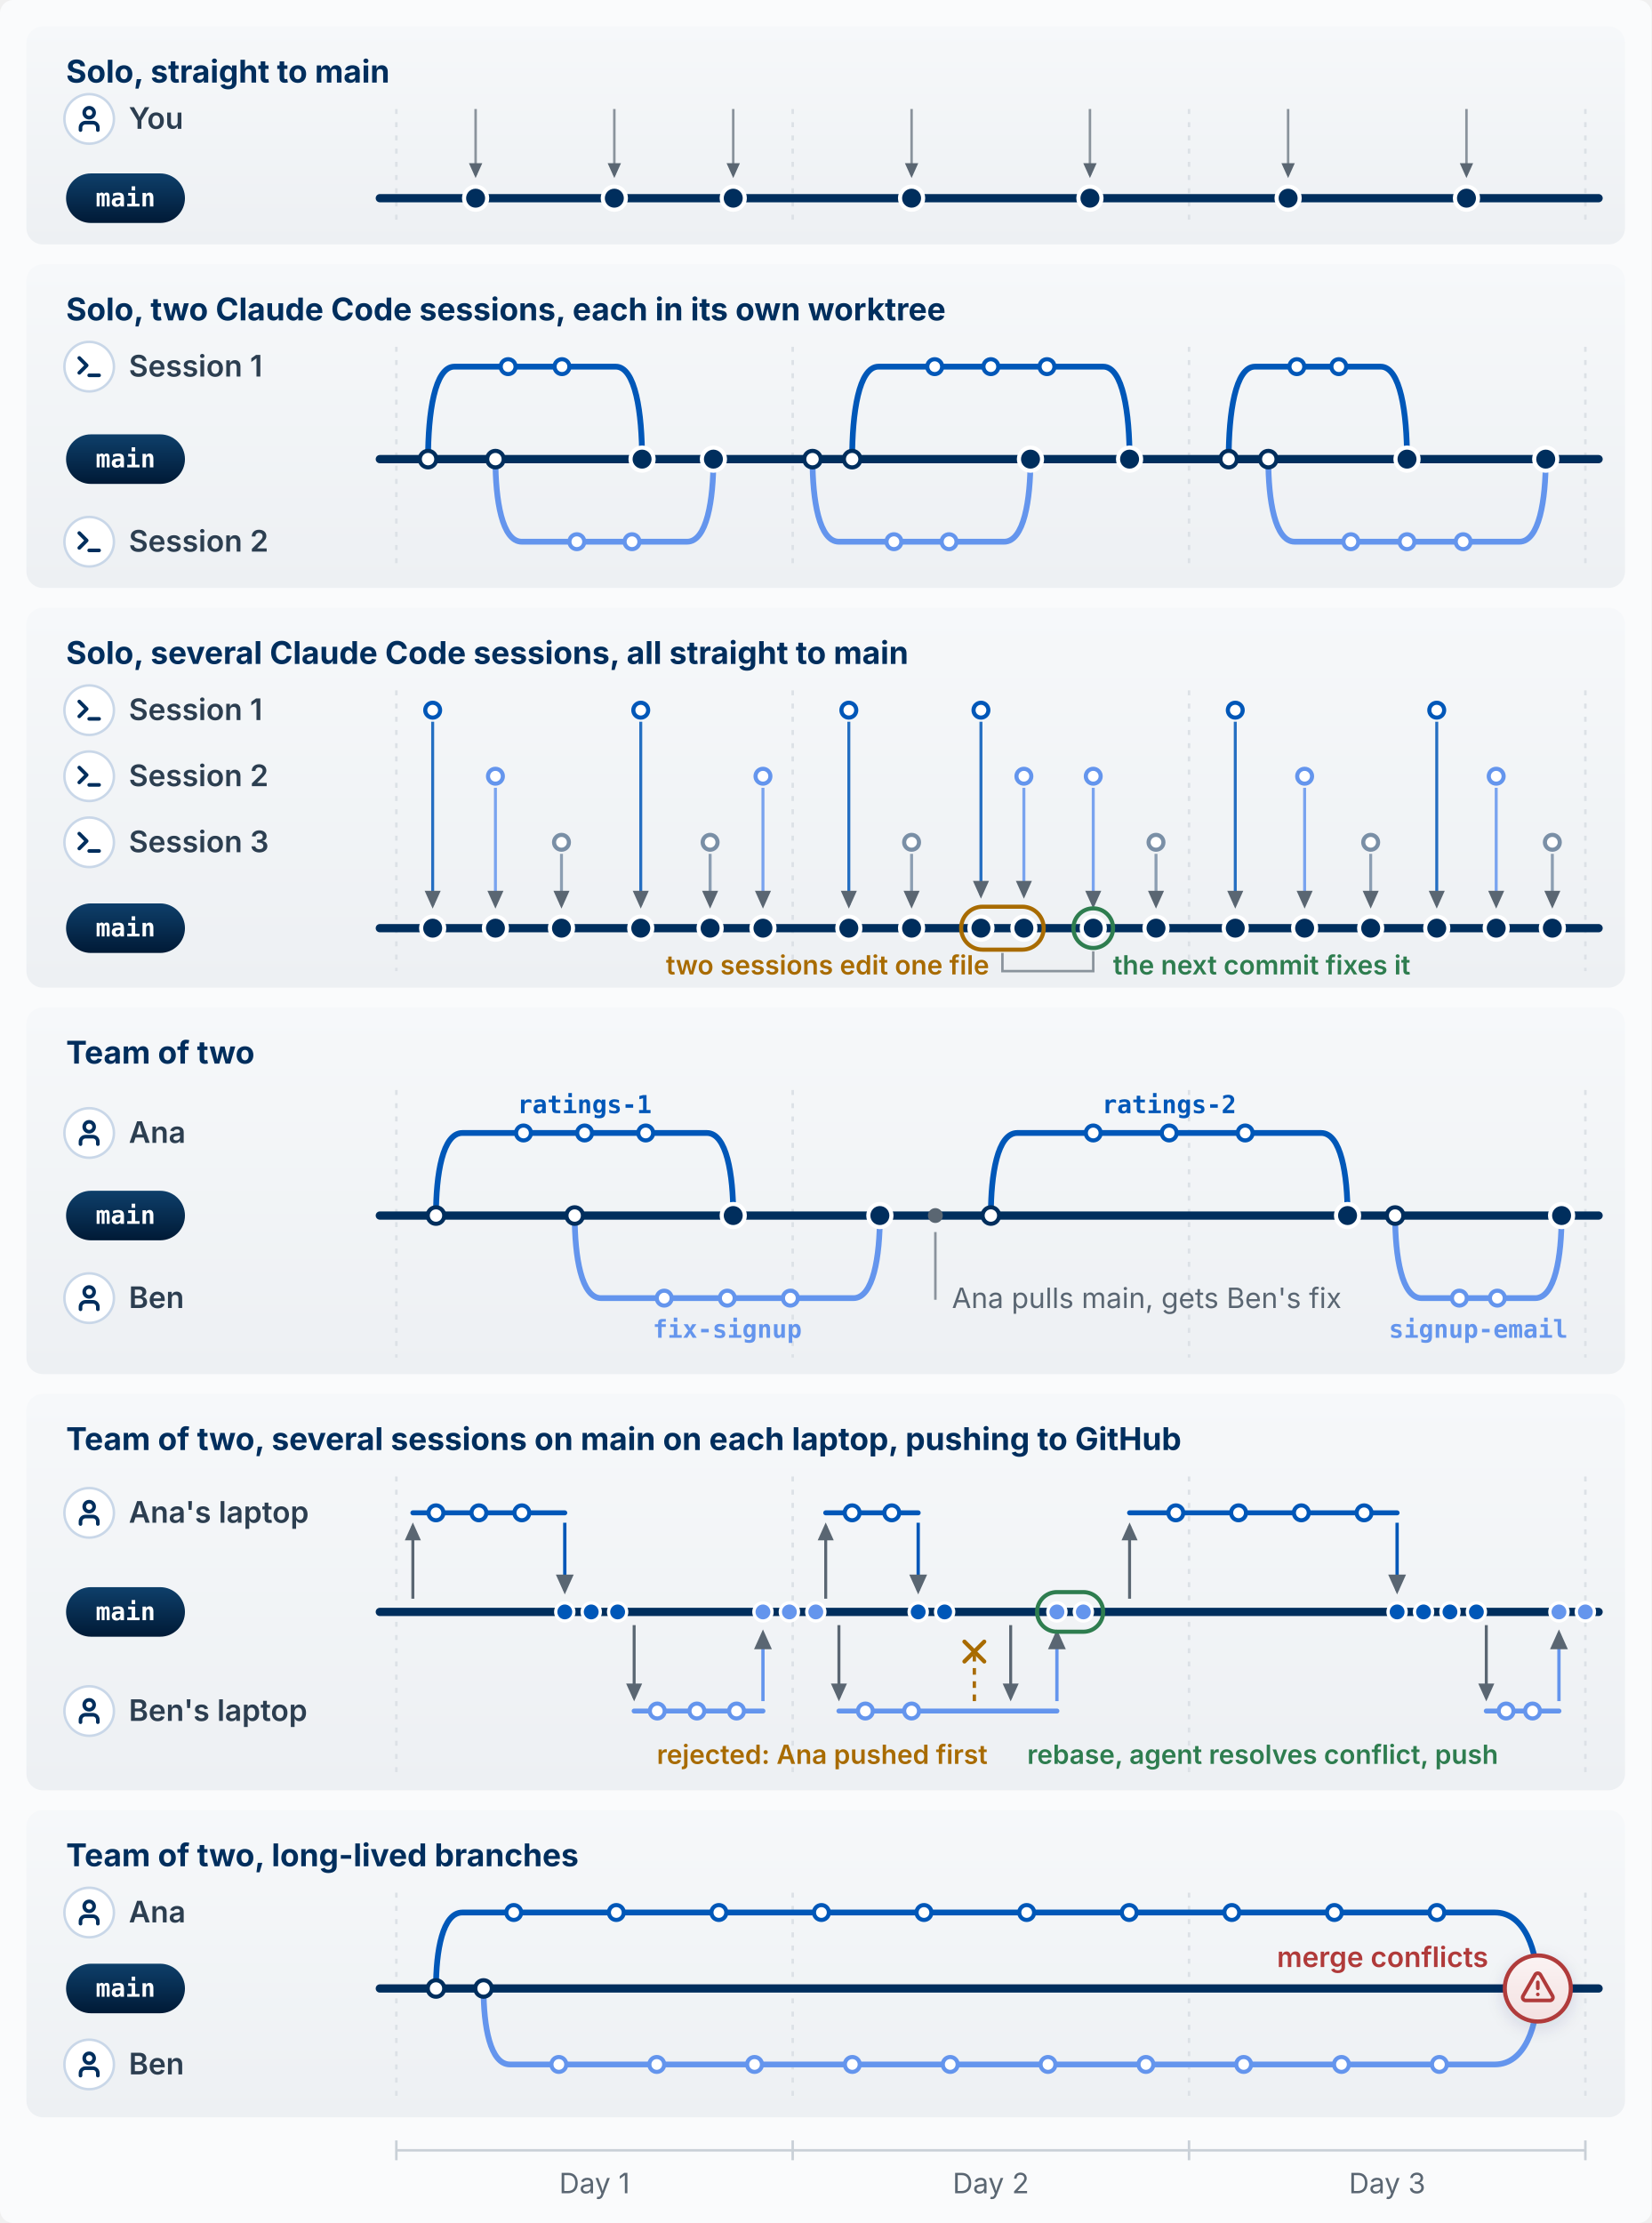
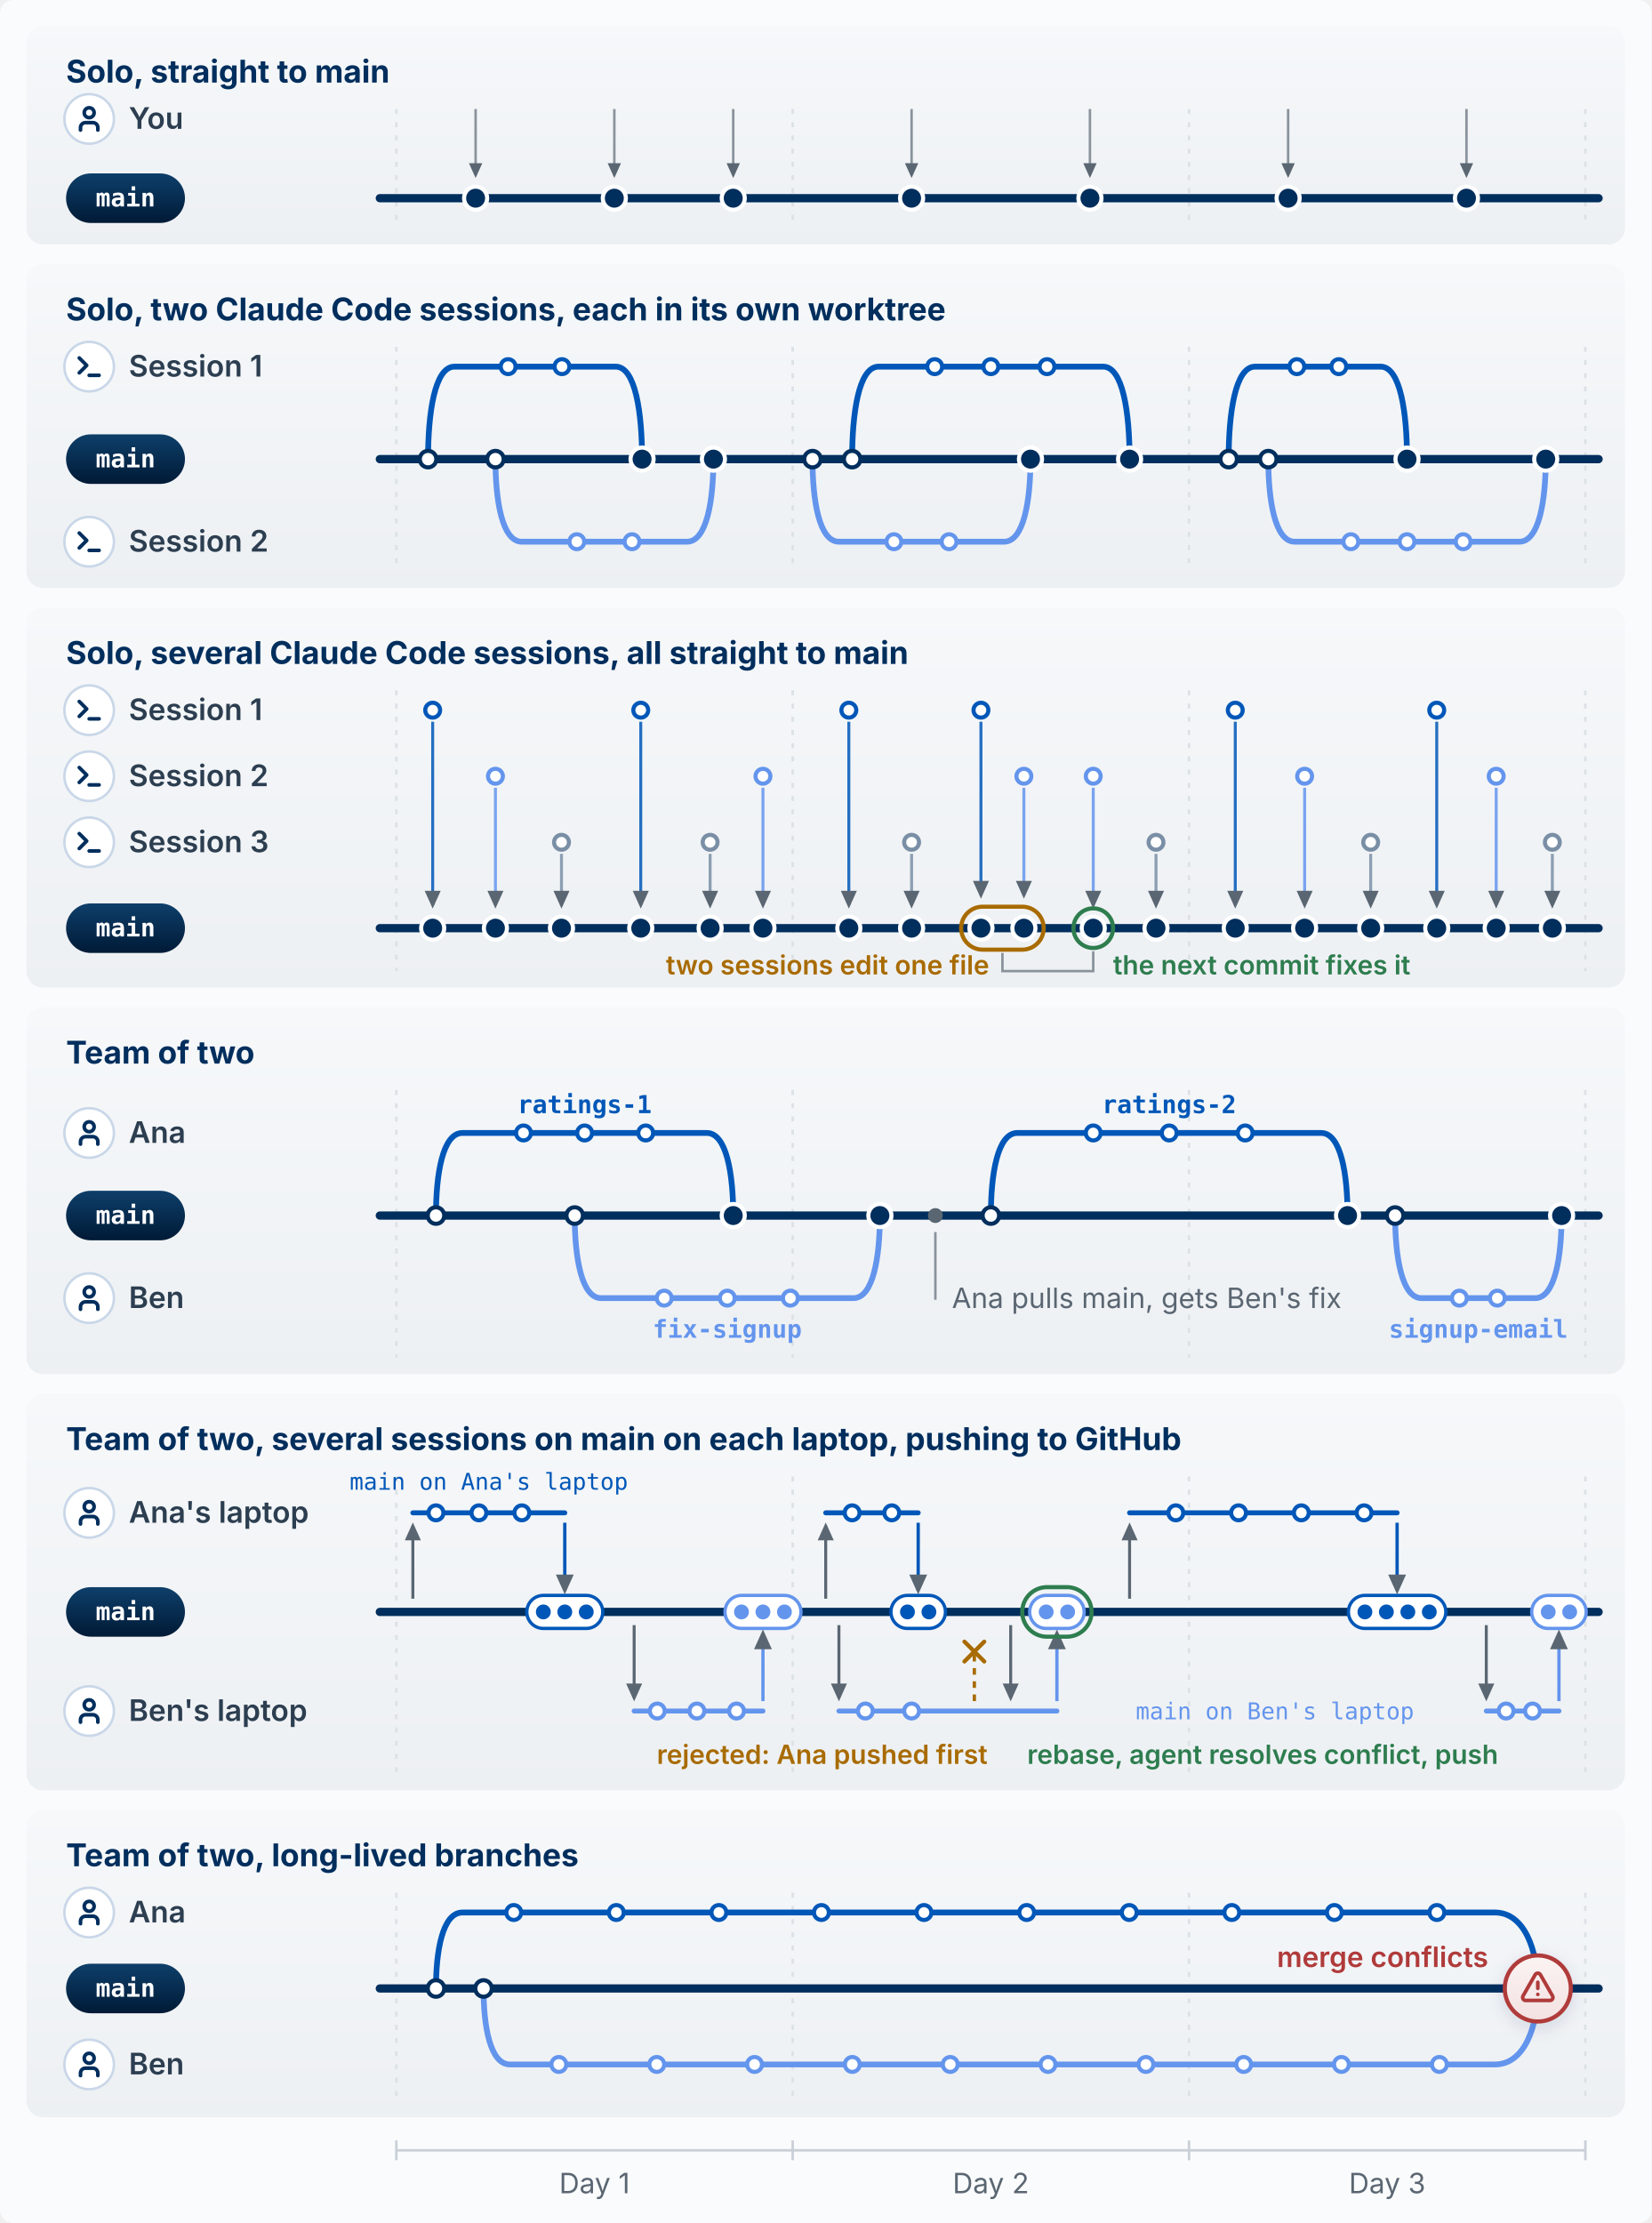
<svg xmlns="http://www.w3.org/2000/svg" viewBox="0 0 1000 1346" role="img" aria-labelledby="tbd-t tbd-d" font-family="Inter, 'Helvetica Neue', Helvetica, Arial, sans-serif">
  <defs>
    <linearGradient id="tbd-panel" x1="0" y1="0" x2="0" y2="1">
      <stop offset="0%" stop-color="#F6F8FA" />
      <stop offset="100%" stop-color="#EDF0F3" />
    </linearGradient>
    <linearGradient id="tbd-navy" x1="0" y1="0" x2="0" y2="1">
      <stop offset="0%" stop-color="#0E3F6A" />
      <stop offset="100%" stop-color="#001A36" />
    </linearGradient>
    <linearGradient id="tbd-red" x1="0" y1="0" x2="0" y2="1">
      <stop offset="0%" stop-color="#FBF3F3" />
      <stop offset="100%" stop-color="#F3E1E1" />
    </linearGradient>
    <filter id="tbd-sh" x="-30%" y="-30%" width="160%" height="170%">
      <feDropShadow dx="0" dy="3" stdDeviation="5" flood-color="#002E5D" flood-opacity="0.13" />
    </filter>
    <marker id="tbd-ah" viewBox="0 0 10 10" refX="8" refY="5" markerWidth="6" markerHeight="6" orient="auto-start-reverse">
      <path d="M0,0.5 L10,5 L0,9.5 z" fill="#5A6672" />
    </marker>
  </defs>
  <rect x="0" y="0" width="1000" height="1346" rx="8" fill="#FAFBFC" />
  <rect x="16" y="16" width="968" height="132" rx="10" fill="url(#tbd-panel)" />
  <rect x="16" y="160" width="968" height="196" rx="10" fill="url(#tbd-panel)" />
  <line x1="240.0" y1="66" x2="240.0" y2="138" stroke="#DCE1E6" stroke-width="1.5" stroke-dasharray="3 5" />
  <line x1="480.0" y1="66" x2="480.0" y2="138" stroke="#DCE1E6" stroke-width="1.5" stroke-dasharray="3 5" />
  <line x1="720.0" y1="66" x2="720.0" y2="138" stroke="#DCE1E6" stroke-width="1.5" stroke-dasharray="3 5" />
  <line x1="960.0" y1="66" x2="960.0" y2="138" stroke="#DCE1E6" stroke-width="1.5" stroke-dasharray="3 5" />
  <line x1="240.0" y1="210" x2="240.0" y2="346" stroke="#DCE1E6" stroke-width="1.5" stroke-dasharray="3 5" />
  <line x1="480.0" y1="210" x2="480.0" y2="346" stroke="#DCE1E6" stroke-width="1.5" stroke-dasharray="3 5" />
  <line x1="720.0" y1="210" x2="720.0" y2="346" stroke="#DCE1E6" stroke-width="1.5" stroke-dasharray="3 5" />
  <line x1="960.0" y1="210" x2="960.0" y2="346" stroke="#DCE1E6" stroke-width="1.5" stroke-dasharray="3 5" />
  <text x="40" y="50" font-size="19" font-weight="700" fill="#002E5D">Solo, straight to main</text>
  <rect x="40" y="105" width="72" height="30" rx="15" fill="url(#tbd-navy)" />
  <text x="76" y="125" font-size="15" font-weight="600" text-anchor="middle" font-family="Menlo, Consolas, monospace" fill="#FFFFFF">main</text>
  <line x1="230" y1="120" x2="968" y2="120" stroke="#002E5D" stroke-width="5" stroke-linecap="round" />
  <circle cx="54" cy="72" r="15" fill="#FFFFFF" stroke="#C9D7E8" stroke-width="1.5" />
  <g transform="translate(45,63) scale(0.75)" fill="none" stroke="#002E5D" stroke-width="2.93" stroke-linecap="round" stroke-linejoin="round">
    <path d="M19 21v-2a4 4 0 0 0-4-4H9a4 4 0 0 0-4 4v2" />
    <circle cx="12" cy="7" r="4" />
  </g>
  <text x="78" y="78" font-size="18" font-weight="600" fill="#2C3E50">You</text>
  <path d="M288.0 66 V106" fill="none" stroke="#8A939C" stroke-width="1.5" marker-end="url(#tbd-ah)" />
  <circle cx="288.0" cy="120" r="7" fill="#002E5D" stroke="#FFFFFF" stroke-width="2.5" />
  <path d="M372.0 66 V106" fill="none" stroke="#8A939C" stroke-width="1.5" marker-end="url(#tbd-ah)" />
  <circle cx="372.0" cy="120" r="7" fill="#002E5D" stroke="#FFFFFF" stroke-width="2.5" />
  <path d="M444.0 66 V106" fill="none" stroke="#8A939C" stroke-width="1.5" marker-end="url(#tbd-ah)" />
  <circle cx="444.0" cy="120" r="7" fill="#002E5D" stroke="#FFFFFF" stroke-width="2.5" />
  <path d="M552.0 66 V106" fill="none" stroke="#8A939C" stroke-width="1.5" marker-end="url(#tbd-ah)" />
  <circle cx="552.0" cy="120" r="7" fill="#002E5D" stroke="#FFFFFF" stroke-width="2.5" />
  <path d="M660.0 66 V106" fill="none" stroke="#8A939C" stroke-width="1.5" marker-end="url(#tbd-ah)" />
  <circle cx="660.0" cy="120" r="7" fill="#002E5D" stroke="#FFFFFF" stroke-width="2.5" />
  <path d="M780.0 66 V106" fill="none" stroke="#8A939C" stroke-width="1.5" marker-end="url(#tbd-ah)" />
  <circle cx="780.0" cy="120" r="7" fill="#002E5D" stroke="#FFFFFF" stroke-width="2.5" />
  <path d="M888.0 66 V106" fill="none" stroke="#8A939C" stroke-width="1.5" marker-end="url(#tbd-ah)" />
  <circle cx="888.0" cy="120" r="7" fill="#002E5D" stroke="#FFFFFF" stroke-width="2.5" />
  <text x="40" y="194" font-size="19" font-weight="700" fill="#002E5D">Solo, two Claude Code sessions, each in its own worktree</text>
  <rect x="40" y="263" width="72" height="30" rx="15" fill="url(#tbd-navy)" />
  <text x="76" y="283" font-size="15" font-weight="600" text-anchor="middle" font-family="Menlo, Consolas, monospace" fill="#FFFFFF">main</text>
  <line x1="230" y1="278" x2="968" y2="278" stroke="#002E5D" stroke-width="5" stroke-linecap="round" />
  <circle cx="54" cy="222" r="15" fill="#FFFFFF" stroke="#C9D7E8" stroke-width="1.5" />
  <g transform="translate(45,213) scale(0.75)" fill="none" stroke="#002E5D" stroke-width="2.93" stroke-linecap="round" stroke-linejoin="round">
    <polyline points="4 17 10 11 4 5" />
    <line x1="12" x2="20" y1="19" y2="19" />
  </g>
  <text x="78" y="228" font-size="18" font-weight="600" fill="#2C3E50">Session 1</text>
  <circle cx="54" cy="328" r="15" fill="#FFFFFF" stroke="#C9D7E8" stroke-width="1.5" />
  <g transform="translate(45,319) scale(0.75)" fill="none" stroke="#002E5D" stroke-width="2.93" stroke-linecap="round" stroke-linejoin="round">
    <polyline points="4 17 10 11 4 5" />
    <line x1="12" x2="20" y1="19" y2="19" />
  </g>
  <text x="78" y="334" font-size="18" font-weight="600" fill="#2C3E50">Session 2</text>
  <path d="M259.2 278 C259.2 250.0 263.2 222 275.2 222 H372.8 C384.8 222 388.8 250.0 388.8 278" fill="none" stroke="#0057B8" stroke-width="3.5" stroke-linecap="round" />
  <circle cx="307.7" cy="222" r="4.5" fill="#FFFFFF" stroke="#0057B8" stroke-width="2.5" />
  <circle cx="340.3" cy="222" r="4.5" fill="#FFFFFF" stroke="#0057B8" stroke-width="2.5" />
  <circle cx="259.2" cy="278" r="5" fill="#FFFFFF" stroke="#002E5D" stroke-width="2.5" />
  <path d="M516.0 278 C516.0 250.0 520.0 222 532.0 222 H668.0 C680.0 222 684.0 250.0 684.0 278" fill="none" stroke="#0057B8" stroke-width="3.5" stroke-linecap="round" />
  <circle cx="566.0" cy="222" r="4.5" fill="#FFFFFF" stroke="#0057B8" stroke-width="2.5" />
  <circle cx="600.0" cy="222" r="4.5" fill="#FFFFFF" stroke="#0057B8" stroke-width="2.5" />
  <circle cx="634.0" cy="222" r="4.5" fill="#FFFFFF" stroke="#0057B8" stroke-width="2.5" />
  <circle cx="516.0" cy="278" r="5" fill="#FFFFFF" stroke="#002E5D" stroke-width="2.5" />
  <path d="M744.0 278 C744.0 250.0 748.0 222 760.0 222 H836.0 C848.0 222 852.0 250.0 852.0 278" fill="none" stroke="#0057B8" stroke-width="3.5" stroke-linecap="round" />
  <circle cx="785.3" cy="222" r="4.5" fill="#FFFFFF" stroke="#0057B8" stroke-width="2.5" />
  <circle cx="810.7" cy="222" r="4.5" fill="#FFFFFF" stroke="#0057B8" stroke-width="2.5" />
  <circle cx="744.0" cy="278" r="5" fill="#FFFFFF" stroke="#002E5D" stroke-width="2.5" />
  <path d="M300.0 278 C300.0 303.0 304.0 328 316.0 328 H416.0 C428.0 328 432.0 303.0 432.0 278" fill="none" stroke="#6495ED" stroke-width="3.5" stroke-linecap="round" />
  <circle cx="349.3" cy="328" r="4.5" fill="#FFFFFF" stroke="#6495ED" stroke-width="2.5" />
  <circle cx="382.7" cy="328" r="4.5" fill="#FFFFFF" stroke="#6495ED" stroke-width="2.5" />
  <circle cx="300.0" cy="278" r="5" fill="#FFFFFF" stroke="#002E5D" stroke-width="2.5" />
  <path d="M492.0 278 C492.0 303.0 496.0 328 508.0 328 H608.0 C620.0 328 624.0 303.0 624.0 278" fill="none" stroke="#6495ED" stroke-width="3.5" stroke-linecap="round" />
  <circle cx="541.3" cy="328" r="4.5" fill="#FFFFFF" stroke="#6495ED" stroke-width="2.5" />
  <circle cx="574.7" cy="328" r="4.5" fill="#FFFFFF" stroke="#6495ED" stroke-width="2.5" />
  <circle cx="492.0" cy="278" r="5" fill="#FFFFFF" stroke="#002E5D" stroke-width="2.5" />
  <path d="M768.0 278 C768.0 303.0 772.0 328 784.0 328 H920.0 C932.0 328 936.0 303.0 936.0 278" fill="none" stroke="#6495ED" stroke-width="3.5" stroke-linecap="round" />
  <circle cx="818.0" cy="328" r="4.5" fill="#FFFFFF" stroke="#6495ED" stroke-width="2.5" />
  <circle cx="852.0" cy="328" r="4.5" fill="#FFFFFF" stroke="#6495ED" stroke-width="2.5" />
  <circle cx="886.0" cy="328" r="4.5" fill="#FFFFFF" stroke="#6495ED" stroke-width="2.5" />
  <circle cx="768.0" cy="278" r="5" fill="#FFFFFF" stroke="#002E5D" stroke-width="2.5" />
  <circle cx="388.8" cy="278" r="7" fill="#002E5D" stroke="#FFFFFF" stroke-width="2.5" />
  <circle cx="684.0" cy="278" r="7" fill="#002E5D" stroke="#FFFFFF" stroke-width="2.5" />
  <circle cx="852.0" cy="278" r="7" fill="#002E5D" stroke="#FFFFFF" stroke-width="2.5" />
  <circle cx="432.0" cy="278" r="7" fill="#002E5D" stroke="#FFFFFF" stroke-width="2.5" />
  <circle cx="624.0" cy="278" r="7" fill="#002E5D" stroke="#FFFFFF" stroke-width="2.5" />
  <circle cx="936.0" cy="278" r="7" fill="#002E5D" stroke="#FFFFFF" stroke-width="2.5" />
  <rect x="16" y="368" width="968" height="230" rx="10" fill="url(#tbd-panel)" />
  <line x1="240.0" y1="418" x2="240.0" y2="588" stroke="#DCE1E6" stroke-width="1.5" stroke-dasharray="3 5" />
  <line x1="480.0" y1="418" x2="480.0" y2="588" stroke="#DCE1E6" stroke-width="1.5" stroke-dasharray="3 5" />
  <line x1="720.0" y1="418" x2="720.0" y2="588" stroke="#DCE1E6" stroke-width="1.5" stroke-dasharray="3 5" />
  <line x1="960.0" y1="418" x2="960.0" y2="588" stroke="#DCE1E6" stroke-width="1.5" stroke-dasharray="3 5" />
  <text x="40" y="402" font-size="19" font-weight="700" fill="#002E5D">Solo, several Claude Code sessions, all straight to main</text>
  <rect x="40" y="547" width="72" height="30" rx="15" fill="url(#tbd-navy)" />
  <text x="76" y="567" font-size="15" font-weight="600" text-anchor="middle" font-family="Menlo, Consolas, monospace" fill="#FFFFFF">main</text>
  <line x1="230" y1="562" x2="968" y2="562" stroke="#002E5D" stroke-width="5" stroke-linecap="round" />
  <circle cx="54" cy="430" r="15" fill="#FFFFFF" stroke="#C9D7E8" stroke-width="1.5" />
  <g transform="translate(45,421) scale(0.75)" fill="none" stroke="#002E5D" stroke-width="2.93" stroke-linecap="round" stroke-linejoin="round">
    <polyline points="4 17 10 11 4 5" />
    <line x1="12" x2="20" y1="19" y2="19" />
  </g>
  <text x="78" y="436" font-size="18" font-weight="600" fill="#2C3E50">Session 1</text>
  <circle cx="54" cy="470" r="15" fill="#FFFFFF" stroke="#C9D7E8" stroke-width="1.5" />
  <g transform="translate(45,461) scale(0.75)" fill="none" stroke="#002E5D" stroke-width="2.93" stroke-linecap="round" stroke-linejoin="round">
    <polyline points="4 17 10 11 4 5" />
    <line x1="12" x2="20" y1="19" y2="19" />
  </g>
  <text x="78" y="476" font-size="18" font-weight="600" fill="#2C3E50">Session 2</text>
  <circle cx="54" cy="510" r="15" fill="#FFFFFF" stroke="#C9D7E8" stroke-width="1.5" />
  <g transform="translate(45,501) scale(0.75)" fill="none" stroke="#002E5D" stroke-width="2.93" stroke-linecap="round" stroke-linejoin="round">
    <polyline points="4 17 10 11 4 5" />
    <line x1="12" x2="20" y1="19" y2="19" />
  </g>
  <text x="78" y="516" font-size="18" font-weight="600" fill="#2C3E50">Session 3</text>
  <circle cx="262.0" cy="430" r="4.5" fill="#FFFFFF" stroke="#0057B8" stroke-width="2.5" />
  <path d="M262.0 437 L262.0 548" fill="none" stroke="#0057B8" stroke-width="1.8" stroke-opacity="0.85" marker-end="url(#tbd-ah)" />
  <circle cx="300.0" cy="470" r="4.5" fill="#FFFFFF" stroke="#6495ED" stroke-width="2.5" />
  <path d="M300.0 477 L300.0 548" fill="none" stroke="#6495ED" stroke-width="1.8" stroke-opacity="0.85" marker-end="url(#tbd-ah)" />
  <circle cx="340.0" cy="510" r="4.5" fill="#FFFFFF" stroke="#7A8FA6" stroke-width="2.5" />
  <path d="M340.0 517 L340.0 548" fill="none" stroke="#7A8FA6" stroke-width="1.8" stroke-opacity="0.85" marker-end="url(#tbd-ah)" />
  <circle cx="388.0" cy="430" r="4.5" fill="#FFFFFF" stroke="#0057B8" stroke-width="2.5" />
  <path d="M388.0 437 L388.0 548" fill="none" stroke="#0057B8" stroke-width="1.8" stroke-opacity="0.85" marker-end="url(#tbd-ah)" />
  <circle cx="430.0" cy="510" r="4.5" fill="#FFFFFF" stroke="#7A8FA6" stroke-width="2.5" />
  <path d="M430.0 517 L430.0 548" fill="none" stroke="#7A8FA6" stroke-width="1.8" stroke-opacity="0.85" marker-end="url(#tbd-ah)" />
  <circle cx="462.0" cy="470" r="4.5" fill="#FFFFFF" stroke="#6495ED" stroke-width="2.5" />
  <path d="M462.0 477 L462.0 548" fill="none" stroke="#6495ED" stroke-width="1.8" stroke-opacity="0.85" marker-end="url(#tbd-ah)" />
  <circle cx="514.0" cy="430" r="4.5" fill="#FFFFFF" stroke="#0057B8" stroke-width="2.5" />
  <path d="M514.0 437 L514.0 548" fill="none" stroke="#0057B8" stroke-width="1.8" stroke-opacity="0.85" marker-end="url(#tbd-ah)" />
  <circle cx="552.0" cy="510" r="4.5" fill="#FFFFFF" stroke="#7A8FA6" stroke-width="2.5" />
  <path d="M552.0 517 L552.0 548" fill="none" stroke="#7A8FA6" stroke-width="1.8" stroke-opacity="0.85" marker-end="url(#tbd-ah)" />
  <circle cx="594.0" cy="430" r="4.5" fill="#FFFFFF" stroke="#0057B8" stroke-width="2.5" />
  <path d="M594.0 437 L594.0 542" fill="none" stroke="#0057B8" stroke-width="1.8" stroke-opacity="0.85" marker-end="url(#tbd-ah)" />
  <circle cx="620.0" cy="470" r="4.5" fill="#FFFFFF" stroke="#6495ED" stroke-width="2.5" />
  <path d="M620.0 477 L620.0 542" fill="none" stroke="#6495ED" stroke-width="1.8" stroke-opacity="0.85" marker-end="url(#tbd-ah)" />
  <circle cx="662.0" cy="470" r="4.5" fill="#FFFFFF" stroke="#6495ED" stroke-width="2.5" />
  <path d="M662.0 477 L662.0 548" fill="none" stroke="#6495ED" stroke-width="1.8" stroke-opacity="0.85" marker-end="url(#tbd-ah)" />
  <circle cx="700.0" cy="510" r="4.5" fill="#FFFFFF" stroke="#7A8FA6" stroke-width="2.5" />
  <path d="M700.0 517 L700.0 548" fill="none" stroke="#7A8FA6" stroke-width="1.8" stroke-opacity="0.85" marker-end="url(#tbd-ah)" />
  <circle cx="748.0" cy="430" r="4.5" fill="#FFFFFF" stroke="#0057B8" stroke-width="2.5" />
  <path d="M748.0 437 L748.0 548" fill="none" stroke="#0057B8" stroke-width="1.8" stroke-opacity="0.85" marker-end="url(#tbd-ah)" />
  <circle cx="790.0" cy="470" r="4.5" fill="#FFFFFF" stroke="#6495ED" stroke-width="2.5" />
  <path d="M790.0 477 L790.0 548" fill="none" stroke="#6495ED" stroke-width="1.8" stroke-opacity="0.85" marker-end="url(#tbd-ah)" />
  <circle cx="830.0" cy="510" r="4.5" fill="#FFFFFF" stroke="#7A8FA6" stroke-width="2.5" />
  <path d="M830.0 517 L830.0 548" fill="none" stroke="#7A8FA6" stroke-width="1.8" stroke-opacity="0.85" marker-end="url(#tbd-ah)" />
  <circle cx="870.0" cy="430" r="4.5" fill="#FFFFFF" stroke="#0057B8" stroke-width="2.5" />
  <path d="M870.0 437 L870.0 548" fill="none" stroke="#0057B8" stroke-width="1.8" stroke-opacity="0.85" marker-end="url(#tbd-ah)" />
  <circle cx="906.0" cy="470" r="4.5" fill="#FFFFFF" stroke="#6495ED" stroke-width="2.5" />
  <path d="M906.0 477 L906.0 548" fill="none" stroke="#6495ED" stroke-width="1.8" stroke-opacity="0.85" marker-end="url(#tbd-ah)" />
  <circle cx="940.0" cy="510" r="4.5" fill="#FFFFFF" stroke="#7A8FA6" stroke-width="2.5" />
  <path d="M940.0 517 L940.0 548" fill="none" stroke="#7A8FA6" stroke-width="1.8" stroke-opacity="0.85" marker-end="url(#tbd-ah)" />
  <circle cx="262.0" cy="562" r="7" fill="#002E5D" stroke="#FFFFFF" stroke-width="2.5" />
  <circle cx="300.0" cy="562" r="7" fill="#002E5D" stroke="#FFFFFF" stroke-width="2.5" />
  <circle cx="340.0" cy="562" r="7" fill="#002E5D" stroke="#FFFFFF" stroke-width="2.5" />
  <circle cx="388.0" cy="562" r="7" fill="#002E5D" stroke="#FFFFFF" stroke-width="2.5" />
  <circle cx="430.0" cy="562" r="7" fill="#002E5D" stroke="#FFFFFF" stroke-width="2.5" />
  <circle cx="462.0" cy="562" r="7" fill="#002E5D" stroke="#FFFFFF" stroke-width="2.5" />
  <circle cx="514.0" cy="562" r="7" fill="#002E5D" stroke="#FFFFFF" stroke-width="2.5" />
  <circle cx="552.0" cy="562" r="7" fill="#002E5D" stroke="#FFFFFF" stroke-width="2.5" />
  <circle cx="594.0" cy="562" r="7" fill="#002E5D" stroke="#FFFFFF" stroke-width="2.5" />
  <circle cx="620.0" cy="562" r="7" fill="#002E5D" stroke="#FFFFFF" stroke-width="2.5" />
  <circle cx="662.0" cy="562" r="7" fill="#002E5D" stroke="#FFFFFF" stroke-width="2.5" />
  <circle cx="700.0" cy="562" r="7" fill="#002E5D" stroke="#FFFFFF" stroke-width="2.5" />
  <circle cx="748.0" cy="562" r="7" fill="#002E5D" stroke="#FFFFFF" stroke-width="2.5" />
  <circle cx="790.0" cy="562" r="7" fill="#002E5D" stroke="#FFFFFF" stroke-width="2.5" />
  <circle cx="830.0" cy="562" r="7" fill="#002E5D" stroke="#FFFFFF" stroke-width="2.5" />
  <circle cx="870.0" cy="562" r="7" fill="#002E5D" stroke="#FFFFFF" stroke-width="2.5" />
  <circle cx="906.0" cy="562" r="7" fill="#002E5D" stroke="#FFFFFF" stroke-width="2.5" />
  <circle cx="940.0" cy="562" r="7" fill="#002E5D" stroke="#FFFFFF" stroke-width="2.5" />
  <rect x="582" y="549" width="50" height="26" rx="13" fill="none" stroke="#A86B00" stroke-width="2.5" />
  <circle cx="662.0" cy="562" r="12" fill="none" stroke="#2E7D4F" stroke-width="2.5" />
  <path d="M607.0 577 V588 H662.0 V576" fill="none" stroke="#8A939C" stroke-width="1.5" />
  <text x="599" y="590" font-size="16" font-weight="600" text-anchor="end" fill="#A86B00">two sessions edit one file</text>
  <text x="674" y="590" font-size="16" font-weight="600" fill="#2E7D4F">the next commit fixes it</text>
  <g transform="translate(0,242)">
    <rect x="16" y="368" width="968" height="222" rx="10" fill="url(#tbd-panel)" />
    <line x1="240.0" y1="418" x2="240.0" y2="580" stroke="#DCE1E6" stroke-width="1.5" stroke-dasharray="3 5" />
    <line x1="480.0" y1="418" x2="480.0" y2="580" stroke="#DCE1E6" stroke-width="1.5" stroke-dasharray="3 5" />
    <line x1="720.0" y1="418" x2="720.0" y2="580" stroke="#DCE1E6" stroke-width="1.5" stroke-dasharray="3 5" />
    <line x1="960.0" y1="418" x2="960.0" y2="580" stroke="#DCE1E6" stroke-width="1.5" stroke-dasharray="3 5" />
    <text x="40" y="402" font-size="19" font-weight="700" fill="#002E5D">Team of two</text>
    <rect x="40" y="479" width="72" height="30" rx="15" fill="url(#tbd-navy)" />
    <text x="76" y="499" font-size="15" font-weight="600" text-anchor="middle" font-family="Menlo, Consolas, monospace" fill="#FFFFFF">main</text>
    <line x1="230" y1="494" x2="968" y2="494" stroke="#002E5D" stroke-width="5" stroke-linecap="round" />
    <circle cx="54" cy="444" r="15" fill="#FFFFFF" stroke="#C9D7E8" stroke-width="1.5" />
    <g transform="translate(45,435) scale(0.75)" fill="none" stroke="#002E5D" stroke-width="2.93" stroke-linecap="round" stroke-linejoin="round">
      <path d="M19 21v-2a4 4 0 0 0-4-4H9a4 4 0 0 0-4 4v2" />
      <circle cx="12" cy="7" r="4" />
    </g>
    <text x="78" y="450" font-size="18" font-weight="600" fill="#2C3E50">Ana</text>
    <circle cx="54" cy="544" r="15" fill="#FFFFFF" stroke="#C9D7E8" stroke-width="1.5" />
    <g transform="translate(45,535) scale(0.75)" fill="none" stroke="#002E5D" stroke-width="2.93" stroke-linecap="round" stroke-linejoin="round">
      <path d="M19 21v-2a4 4 0 0 0-4-4H9a4 4 0 0 0-4 4v2" />
      <circle cx="12" cy="7" r="4" />
    </g>
    <text x="78" y="550" font-size="18" font-weight="600" fill="#2C3E50">Ben</text>
    <path d="M264.0 494 C264.0 469.0 268.0 444 280.0 444 H428.0 C440.0 444 444.0 469.0 444.0 494" fill="none" stroke="#0057B8" stroke-width="3.5" stroke-linecap="round" />
    <circle cx="317.0" cy="444" r="4.5" fill="#FFFFFF" stroke="#0057B8" stroke-width="2.5" />
    <circle cx="354.0" cy="444" r="4.5" fill="#FFFFFF" stroke="#0057B8" stroke-width="2.5" />
    <circle cx="391.0" cy="444" r="4.5" fill="#FFFFFF" stroke="#0057B8" stroke-width="2.5" />
    <circle cx="264.0" cy="494" r="5" fill="#FFFFFF" stroke="#002E5D" stroke-width="2.5" />
    <text x="354.0" y="432" font-size="15" font-weight="600" text-anchor="middle" font-family="Menlo, Consolas, monospace" fill="#0057B8">ratings-1</text>
    <path d="M348.0 494 C348.0 519.0 352.0 544 364.0 544 H516.8 C528.8 544 532.8 519.0 532.8 494" fill="none" stroke="#6495ED" stroke-width="3.5" stroke-linecap="round" />
    <circle cx="402.2" cy="544" r="4.5" fill="#FFFFFF" stroke="#6495ED" stroke-width="2.5" />
    <circle cx="440.4" cy="544" r="4.5" fill="#FFFFFF" stroke="#6495ED" stroke-width="2.5" />
    <circle cx="478.6" cy="544" r="4.5" fill="#FFFFFF" stroke="#6495ED" stroke-width="2.5" />
    <circle cx="348.0" cy="494" r="5" fill="#FFFFFF" stroke="#002E5D" stroke-width="2.5" />
    <text x="440.4" y="568" font-size="15" font-weight="600" text-anchor="middle" font-family="Menlo, Consolas, monospace" fill="#6495ED">fix-signup</text>
    <path d="M600.0 494 C600.0 469.0 604.0 444 616.0 444 H800.0 C812.0 444 816.0 469.0 816.0 494" fill="none" stroke="#0057B8" stroke-width="3.5" stroke-linecap="round" />
    <circle cx="662.0" cy="444" r="4.5" fill="#FFFFFF" stroke="#0057B8" stroke-width="2.5" />
    <circle cx="708.0" cy="444" r="4.5" fill="#FFFFFF" stroke="#0057B8" stroke-width="2.5" />
    <circle cx="754.0" cy="444" r="4.5" fill="#FFFFFF" stroke="#0057B8" stroke-width="2.5" />
    <circle cx="600.0" cy="494" r="5" fill="#FFFFFF" stroke="#002E5D" stroke-width="2.5" />
    <text x="708.0" y="432" font-size="15" font-weight="600" text-anchor="middle" font-family="Menlo, Consolas, monospace" fill="#0057B8">ratings-2</text>
    <path d="M844.8 494 C844.8 519.0 848.8 544 860.8 544 H929.6 C941.6 544 945.6 519.0 945.6 494" fill="none" stroke="#6495ED" stroke-width="3.5" stroke-linecap="round" />
    <circle cx="883.7" cy="544" r="4.5" fill="#FFFFFF" stroke="#6495ED" stroke-width="2.5" />
    <circle cx="906.7" cy="544" r="4.5" fill="#FFFFFF" stroke="#6495ED" stroke-width="2.5" />
    <circle cx="844.8" cy="494" r="5" fill="#FFFFFF" stroke="#002E5D" stroke-width="2.5" />
    <text x="895.2" y="568" font-size="15" font-weight="600" text-anchor="middle" font-family="Menlo, Consolas, monospace" fill="#6495ED">signup-email</text>
    <circle cx="444.0" cy="494" r="7" fill="#002E5D" stroke="#FFFFFF" stroke-width="2.5" />
    <circle cx="532.8" cy="494" r="7" fill="#002E5D" stroke="#FFFFFF" stroke-width="2.5" />
    <circle cx="816.0" cy="494" r="7" fill="#002E5D" stroke="#FFFFFF" stroke-width="2.5" />
    <circle cx="945.6" cy="494" r="7" fill="#002E5D" stroke="#FFFFFF" stroke-width="2.5" />
    <path d="M566.4 504 V545" fill="none" stroke="#8A939C" stroke-width="1.5" />
    <circle cx="566.4" cy="494" r="4.5" fill="#5A6672" />
    <text x="576.4" y="550" font-size="17" fill="#5A6672">Ana pulls main, gets Ben's fix</text>
    <rect x="16" y="602" width="968" height="240" rx="10" fill="url(#tbd-panel)" />
    <line x1="240.0" y1="652" x2="240.0" y2="832" stroke="#DCE1E6" stroke-width="1.5" stroke-dasharray="3 5" />
    <line x1="480.0" y1="652" x2="480.0" y2="832" stroke="#DCE1E6" stroke-width="1.5" stroke-dasharray="3 5" />
    <line x1="720.0" y1="652" x2="720.0" y2="832" stroke="#DCE1E6" stroke-width="1.5" stroke-dasharray="3 5" />
    <line x1="960.0" y1="652" x2="960.0" y2="832" stroke="#DCE1E6" stroke-width="1.5" stroke-dasharray="3 5" />
    <text x="40" y="636" font-size="19" font-weight="700" fill="#002E5D">Team of two, several sessions on main on each laptop, pushing to GitHub</text>
    <circle cx="54" cy="674" r="15" fill="#FFFFFF" stroke="#C9D7E8" stroke-width="1.5" />
    <g transform="translate(45,665) scale(0.75)" fill="none" stroke="#002E5D" stroke-width="2.93" stroke-linecap="round" stroke-linejoin="round">
      <path d="M19 21v-2a4 4 0 0 0-4-4H9a4 4 0 0 0-4 4v2" />
      <circle cx="12" cy="7" r="4" />
    </g>
    <text x="78" y="680" font-size="18" font-weight="600" fill="#2C3E50">Ana's laptop</text>
    <circle cx="54" cy="794" r="15" fill="#FFFFFF" stroke="#C9D7E8" stroke-width="1.5" />
    <g transform="translate(45,785) scale(0.75)" fill="none" stroke="#002E5D" stroke-width="2.93" stroke-linecap="round" stroke-linejoin="round">
      <path d="M19 21v-2a4 4 0 0 0-4-4H9a4 4 0 0 0-4 4v2" />
      <circle cx="12" cy="7" r="4" />
    </g>
    <text x="78" y="800" font-size="18" font-weight="600" fill="#2C3E50">Ben's laptop</text>
    <rect x="40" y="719" width="72" height="30" rx="15" fill="url(#tbd-navy)" />
    <text x="76" y="739" font-size="15" font-weight="600" text-anchor="middle" font-family="Menlo, Consolas, monospace" fill="#FFFFFF">main</text>
    <line x1="230" y1="734" x2="968" y2="734" stroke="#002E5D" stroke-width="5" stroke-linecap="round" />
    <path d="M250.0 726 V682" fill="none" stroke="#5A6672" stroke-width="1.8" marker-end="url(#tbd-ah)" />
    <line x1="250" y1="674" x2="342" y2="674" stroke="#0057B8" stroke-width="3" stroke-linecap="round" />
    <circle cx="264.0" cy="674" r="4.5" fill="#FFFFFF" stroke="#0057B8" stroke-width="2.5" />
    <circle cx="290.0" cy="674" r="4.5" fill="#FFFFFF" stroke="#0057B8" stroke-width="2.5" />
    <circle cx="316.0" cy="674" r="4.5" fill="#FFFFFF" stroke="#0057B8" stroke-width="2.5" />
    <path d="M342.0 680 V721" fill="none" stroke="#0057B8" stroke-width="2" marker-end="url(#tbd-ah)" />
+     <rect x="319.0" y="724" width="46" height="20" rx="10" fill="#FFFFFF" stroke="#0057B8" stroke-width="2" />
+     <text x="296" y="660" font-size="14" text-anchor="middle" font-family="Menlo, Consolas, monospace" fill="#0057B8">main on Ana's laptop</text>
    <path d="M384.0 742 V786" fill="none" stroke="#5A6672" stroke-width="1.8" marker-end="url(#tbd-ah)" />
    <line x1="384" y1="794" x2="462" y2="794" stroke="#6495ED" stroke-width="3" stroke-linecap="round" />
    <circle cx="398.0" cy="794" r="4.5" fill="#FFFFFF" stroke="#6495ED" stroke-width="2.5" />
    <circle cx="422.0" cy="794" r="4.5" fill="#FFFFFF" stroke="#6495ED" stroke-width="2.5" />
    <circle cx="446.0" cy="794" r="4.5" fill="#FFFFFF" stroke="#6495ED" stroke-width="2.5" />
    <path d="M462.0 788 V747" fill="none" stroke="#6495ED" stroke-width="2" marker-end="url(#tbd-ah)" />
+     <rect x="439.0" y="724" width="46" height="20" rx="10" fill="#FFFFFF" stroke="#6495ED" stroke-width="2" />
+     <text x="772" y="799" font-size="14" text-anchor="middle" font-family="Menlo, Consolas, monospace" fill="#6495ED">main on Ben's laptop</text>
    <path d="M500.0 726 V682" fill="none" stroke="#5A6672" stroke-width="1.8" marker-end="url(#tbd-ah)" />
    <line x1="500" y1="674" x2="556" y2="674" stroke="#0057B8" stroke-width="3" stroke-linecap="round" />
    <circle cx="516.0" cy="674" r="4.5" fill="#FFFFFF" stroke="#0057B8" stroke-width="2.5" />
    <circle cx="540.0" cy="674" r="4.5" fill="#FFFFFF" stroke="#0057B8" stroke-width="2.5" />
    <path d="M556.0 680 V721" fill="none" stroke="#0057B8" stroke-width="2" marker-end="url(#tbd-ah)" />
+     <rect x="539.5" y="724" width="33" height="20" rx="10" fill="#FFFFFF" stroke="#0057B8" stroke-width="2" />
    <path d="M508.0 742 V786" fill="none" stroke="#5A6672" stroke-width="1.8" marker-end="url(#tbd-ah)" />
    <line x1="508" y1="794" x2="640" y2="794" stroke="#6495ED" stroke-width="3" stroke-linecap="round" />
    <circle cx="524.0" cy="794" r="4.5" fill="#FFFFFF" stroke="#6495ED" stroke-width="2.5" />
    <circle cx="552.0" cy="794" r="4.5" fill="#FFFFFF" stroke="#6495ED" stroke-width="2.5" />
    <path d="M590.0 788 V758" fill="none" stroke="#A86B00" stroke-width="2" stroke-dasharray="4 4" />
    <g stroke="#A86B00" stroke-width="2.5" stroke-linecap="round">
      <line x1="584" y1="752" x2="596" y2="764" />
      <line x1="596" y1="752" x2="584" y2="764" />
    </g>
    <path d="M612.0 742 V786" fill="none" stroke="#5A6672" stroke-width="1.8" marker-end="url(#tbd-ah)" />
    <path d="M640.0 788 V747" fill="none" stroke="#6495ED" stroke-width="2" marker-end="url(#tbd-ah)" />
-     <rect x="628" y="722" width="40" height="24" rx="12" fill="none" stroke="#2E7D4F" stroke-width="2.5" />
+     <rect x="623.5" y="724" width="33" height="20" rx="10" fill="#FFFFFF" stroke="#6495ED" stroke-width="2" />
+     <rect x="619" y="719" width="42" height="30" rx="15" fill="none" stroke="#2E7D4F" stroke-width="2.5" />
    <text x="598" y="826" font-size="16" font-weight="600" text-anchor="end" fill="#A86B00">rejected: Ana pushed first</text>
    <text x="622" y="826" font-size="16" font-weight="600" fill="#2E7D4F">rebase, agent resolves conflict, push</text>
    <path d="M684.0 726 V682" fill="none" stroke="#5A6672" stroke-width="1.8" marker-end="url(#tbd-ah)" />
    <line x1="684" y1="674" x2="846" y2="674" stroke="#0057B8" stroke-width="3" stroke-linecap="round" />
    <circle cx="712.0" cy="674" r="4.5" fill="#FFFFFF" stroke="#0057B8" stroke-width="2.5" />
    <circle cx="750.0" cy="674" r="4.5" fill="#FFFFFF" stroke="#0057B8" stroke-width="2.5" />
    <circle cx="788.0" cy="674" r="4.5" fill="#FFFFFF" stroke="#0057B8" stroke-width="2.5" />
    <circle cx="826.0" cy="674" r="4.5" fill="#FFFFFF" stroke="#0057B8" stroke-width="2.5" />
    <path d="M846.0 680 V721" fill="none" stroke="#0057B8" stroke-width="2" marker-end="url(#tbd-ah)" />
+     <rect x="816.5" y="724" width="59" height="20" rx="10" fill="#FFFFFF" stroke="#0057B8" stroke-width="2" />
    <path d="M900.0 742 V786" fill="none" stroke="#5A6672" stroke-width="1.8" marker-end="url(#tbd-ah)" />
    <line x1="900" y1="794" x2="944" y2="794" stroke="#6495ED" stroke-width="3" stroke-linecap="round" />
    <circle cx="912.0" cy="794" r="4.5" fill="#FFFFFF" stroke="#6495ED" stroke-width="2.5" />
    <circle cx="928.0" cy="794" r="4.5" fill="#FFFFFF" stroke="#6495ED" stroke-width="2.5" />
    <path d="M944.0 788 V747" fill="none" stroke="#6495ED" stroke-width="2" marker-end="url(#tbd-ah)" />
-     <circle cx="342.0" cy="734" r="5.5" fill="#0057B8" stroke="#FFFFFF" stroke-width="2" />
-     <circle cx="358.0" cy="734" r="5.5" fill="#0057B8" stroke="#FFFFFF" stroke-width="2" />
-     <circle cx="374.0" cy="734" r="5.5" fill="#0057B8" stroke="#FFFFFF" stroke-width="2" />
-     <circle cx="462.0" cy="734" r="5.5" fill="#6495ED" stroke="#FFFFFF" stroke-width="2" />
-     <circle cx="478.0" cy="734" r="5.5" fill="#6495ED" stroke="#FFFFFF" stroke-width="2" />
-     <circle cx="494.0" cy="734" r="5.5" fill="#6495ED" stroke="#FFFFFF" stroke-width="2" />
-     <circle cx="556.0" cy="734" r="5.5" fill="#0057B8" stroke="#FFFFFF" stroke-width="2" />
-     <circle cx="572.0" cy="734" r="5.5" fill="#0057B8" stroke="#FFFFFF" stroke-width="2" />
-     <circle cx="640.0" cy="734" r="5.5" fill="#6495ED" stroke="#FFFFFF" stroke-width="2" />
-     <circle cx="656.0" cy="734" r="5.5" fill="#6495ED" stroke="#FFFFFF" stroke-width="2" />
-     <circle cx="846.0" cy="734" r="5.5" fill="#0057B8" stroke="#FFFFFF" stroke-width="2" />
-     <circle cx="862.0" cy="734" r="5.5" fill="#0057B8" stroke="#FFFFFF" stroke-width="2" />
-     <circle cx="878.0" cy="734" r="5.5" fill="#0057B8" stroke="#FFFFFF" stroke-width="2" />
-     <circle cx="894.0" cy="734" r="5.5" fill="#0057B8" stroke="#FFFFFF" stroke-width="2" />
-     <circle cx="944.0" cy="734" r="5.5" fill="#6495ED" stroke="#FFFFFF" stroke-width="2" />
-     <circle cx="960.0" cy="734" r="5.5" fill="#6495ED" stroke="#FFFFFF" stroke-width="2" />
+     <rect x="927.5" y="724" width="33" height="20" rx="10" fill="#FFFFFF" stroke="#6495ED" stroke-width="2" />
+     <circle cx="329.0" cy="734" r="4.5" fill="#0057B8" />
+     <circle cx="342.0" cy="734" r="4.5" fill="#0057B8" />
+     <circle cx="355.0" cy="734" r="4.5" fill="#0057B8" />
+     <circle cx="449.0" cy="734" r="4.5" fill="#6495ED" />
+     <circle cx="462.0" cy="734" r="4.5" fill="#6495ED" />
+     <circle cx="475.0" cy="734" r="4.5" fill="#6495ED" />
+     <circle cx="549.5" cy="734" r="4.5" fill="#0057B8" />
+     <circle cx="562.5" cy="734" r="4.5" fill="#0057B8" />
+     <circle cx="633.5" cy="734" r="4.5" fill="#6495ED" />
+     <circle cx="646.5" cy="734" r="4.5" fill="#6495ED" />
+     <circle cx="826.5" cy="734" r="4.5" fill="#0057B8" />
+     <circle cx="839.5" cy="734" r="4.5" fill="#0057B8" />
+     <circle cx="852.5" cy="734" r="4.5" fill="#0057B8" />
+     <circle cx="865.5" cy="734" r="4.5" fill="#0057B8" />
+     <circle cx="937.5" cy="734" r="4.5" fill="#6495ED" />
+     <circle cx="950.5" cy="734" r="4.5" fill="#6495ED" />
  </g>
  <g transform="translate(0,494)">
    <rect x="16" y="602" width="968" height="186" rx="10" fill="url(#tbd-panel)" />
    <line x1="240.0" y1="652" x2="240.0" y2="778" stroke="#DCE1E6" stroke-width="1.5" stroke-dasharray="3 5" />
    <line x1="480.0" y1="652" x2="480.0" y2="778" stroke="#DCE1E6" stroke-width="1.5" stroke-dasharray="3 5" />
    <line x1="720.0" y1="652" x2="720.0" y2="778" stroke="#DCE1E6" stroke-width="1.5" stroke-dasharray="3 5" />
    <line x1="960.0" y1="652" x2="960.0" y2="778" stroke="#DCE1E6" stroke-width="1.5" stroke-dasharray="3 5" />
    <text x="40" y="636" font-size="19" font-weight="700" fill="#002E5D">Team of two, long-lived branches</text>
    <rect x="40" y="695" width="72" height="30" rx="15" fill="url(#tbd-navy)" />
    <text x="76" y="715" font-size="15" font-weight="600" text-anchor="middle" font-family="Menlo, Consolas, monospace" fill="#FFFFFF">main</text>
    <line x1="230" y1="710" x2="968" y2="710" stroke="#002E5D" stroke-width="5" stroke-linecap="round" />
    <circle cx="54" cy="664" r="15" fill="#FFFFFF" stroke="#C9D7E8" stroke-width="1.5" />
    <g transform="translate(45,655) scale(0.75)" fill="none" stroke="#002E5D" stroke-width="2.93" stroke-linecap="round" stroke-linejoin="round">
      <path d="M19 21v-2a4 4 0 0 0-4-4H9a4 4 0 0 0-4 4v2" />
      <circle cx="12" cy="7" r="4" />
    </g>
    <text x="78" y="670" font-size="18" font-weight="600" fill="#2C3E50">Ana</text>
    <circle cx="54" cy="756" r="15" fill="#FFFFFF" stroke="#C9D7E8" stroke-width="1.5" />
    <g transform="translate(45,747) scale(0.75)" fill="none" stroke="#002E5D" stroke-width="2.93" stroke-linecap="round" stroke-linejoin="round">
      <path d="M19 21v-2a4 4 0 0 0-4-4H9a4 4 0 0 0-4 4v2" />
      <circle cx="12" cy="7" r="4" />
    </g>
    <text x="78" y="762" font-size="18" font-weight="600" fill="#2C3E50">Ben</text>
    <path d="M264.0 710 C264.0 687.0 268.0 664 280.0 664 H905.2 C923.2 664 931.2 687.0 931.2 710" fill="none" stroke="#0057B8" stroke-width="3.5" stroke-linecap="round" />
    <circle cx="311.1" cy="664" r="4.5" fill="#FFFFFF" stroke="#0057B8" stroke-width="2.5" />
    <circle cx="373.2" cy="664" r="4.5" fill="#FFFFFF" stroke="#0057B8" stroke-width="2.5" />
    <circle cx="435.3" cy="664" r="4.5" fill="#FFFFFF" stroke="#0057B8" stroke-width="2.5" />
    <circle cx="497.4" cy="664" r="4.5" fill="#FFFFFF" stroke="#0057B8" stroke-width="2.5" />
    <circle cx="559.5" cy="664" r="4.5" fill="#FFFFFF" stroke="#0057B8" stroke-width="2.5" />
    <circle cx="621.7" cy="664" r="4.5" fill="#FFFFFF" stroke="#0057B8" stroke-width="2.5" />
    <circle cx="683.8" cy="664" r="4.5" fill="#FFFFFF" stroke="#0057B8" stroke-width="2.5" />
    <circle cx="745.9" cy="664" r="4.5" fill="#FFFFFF" stroke="#0057B8" stroke-width="2.5" />
    <circle cx="808.0" cy="664" r="4.5" fill="#FFFFFF" stroke="#0057B8" stroke-width="2.5" />
    <circle cx="870.1" cy="664" r="4.5" fill="#FFFFFF" stroke="#0057B8" stroke-width="2.5" />
    <circle cx="264.0" cy="710" r="5" fill="#FFFFFF" stroke="#002E5D" stroke-width="2.5" />
    <path d="M292.8 710 C292.8 733.0 296.8 756 308.8 756 H905.2 C923.2 756 931.2 733.0 931.2 710" fill="none" stroke="#6495ED" stroke-width="3.5" stroke-linecap="round" />
    <circle cx="338.4" cy="756" r="4.5" fill="#FFFFFF" stroke="#6495ED" stroke-width="2.5" />
    <circle cx="397.7" cy="756" r="4.5" fill="#FFFFFF" stroke="#6495ED" stroke-width="2.5" />
    <circle cx="456.9" cy="756" r="4.5" fill="#FFFFFF" stroke="#6495ED" stroke-width="2.5" />
    <circle cx="516.1" cy="756" r="4.5" fill="#FFFFFF" stroke="#6495ED" stroke-width="2.5" />
    <circle cx="575.4" cy="756" r="4.5" fill="#FFFFFF" stroke="#6495ED" stroke-width="2.5" />
    <circle cx="634.6" cy="756" r="4.5" fill="#FFFFFF" stroke="#6495ED" stroke-width="2.5" />
    <circle cx="693.9" cy="756" r="4.5" fill="#FFFFFF" stroke="#6495ED" stroke-width="2.5" />
    <circle cx="753.1" cy="756" r="4.5" fill="#FFFFFF" stroke="#6495ED" stroke-width="2.5" />
    <circle cx="812.3" cy="756" r="4.5" fill="#FFFFFF" stroke="#6495ED" stroke-width="2.5" />
    <circle cx="871.6" cy="756" r="4.5" fill="#FFFFFF" stroke="#6495ED" stroke-width="2.5" />
    <circle cx="292.8" cy="710" r="5" fill="#FFFFFF" stroke="#002E5D" stroke-width="2.5" />
    <circle cx="931.2" cy="710" r="20" fill="url(#tbd-red)" stroke="#B03A3A" stroke-width="2.5" filter="url(#tbd-sh)" />
    <g transform="translate(920.2,698) scale(0.9167)" fill="none" stroke="#B03A3A" stroke-width="2.4" stroke-linecap="round" stroke-linejoin="round">
      <path d="m21.73 18-8-14a2 2 0 0 0-3.48 0l-8 14A2 2 0 0 0 4 21h16a2 2 0 0 0 1.73-3" />
      <path d="M12 9v4" />
      <path d="M12 17h.01" />
    </g>
    <text x="901.2" y="697" font-size="17" font-weight="600" text-anchor="end" fill="#B03A3A">merge conflicts</text>
    <line x1="240" y1="808" x2="960" y2="808" stroke="#C9D0D7" stroke-width="1.5" />
    <line x1="240.0" y1="802" x2="240.0" y2="814" stroke="#C9D0D7" stroke-width="1.5" />
    <line x1="480.0" y1="802" x2="480.0" y2="814" stroke="#C9D0D7" stroke-width="1.5" />
    <line x1="720.0" y1="802" x2="720.0" y2="814" stroke="#C9D0D7" stroke-width="1.5" />
    <line x1="960.0" y1="802" x2="960.0" y2="814" stroke="#C9D0D7" stroke-width="1.5" />
    <text x="360.0" y="834" font-size="17" text-anchor="middle" fill="#5A6672">Day 1</text>
    <text x="600.0" y="834" font-size="17" text-anchor="middle" fill="#5A6672">Day 2</text>
    <text x="840.0" y="834" font-size="17" text-anchor="middle" fill="#5A6672">Day 3</text>
  </g>
</svg>
